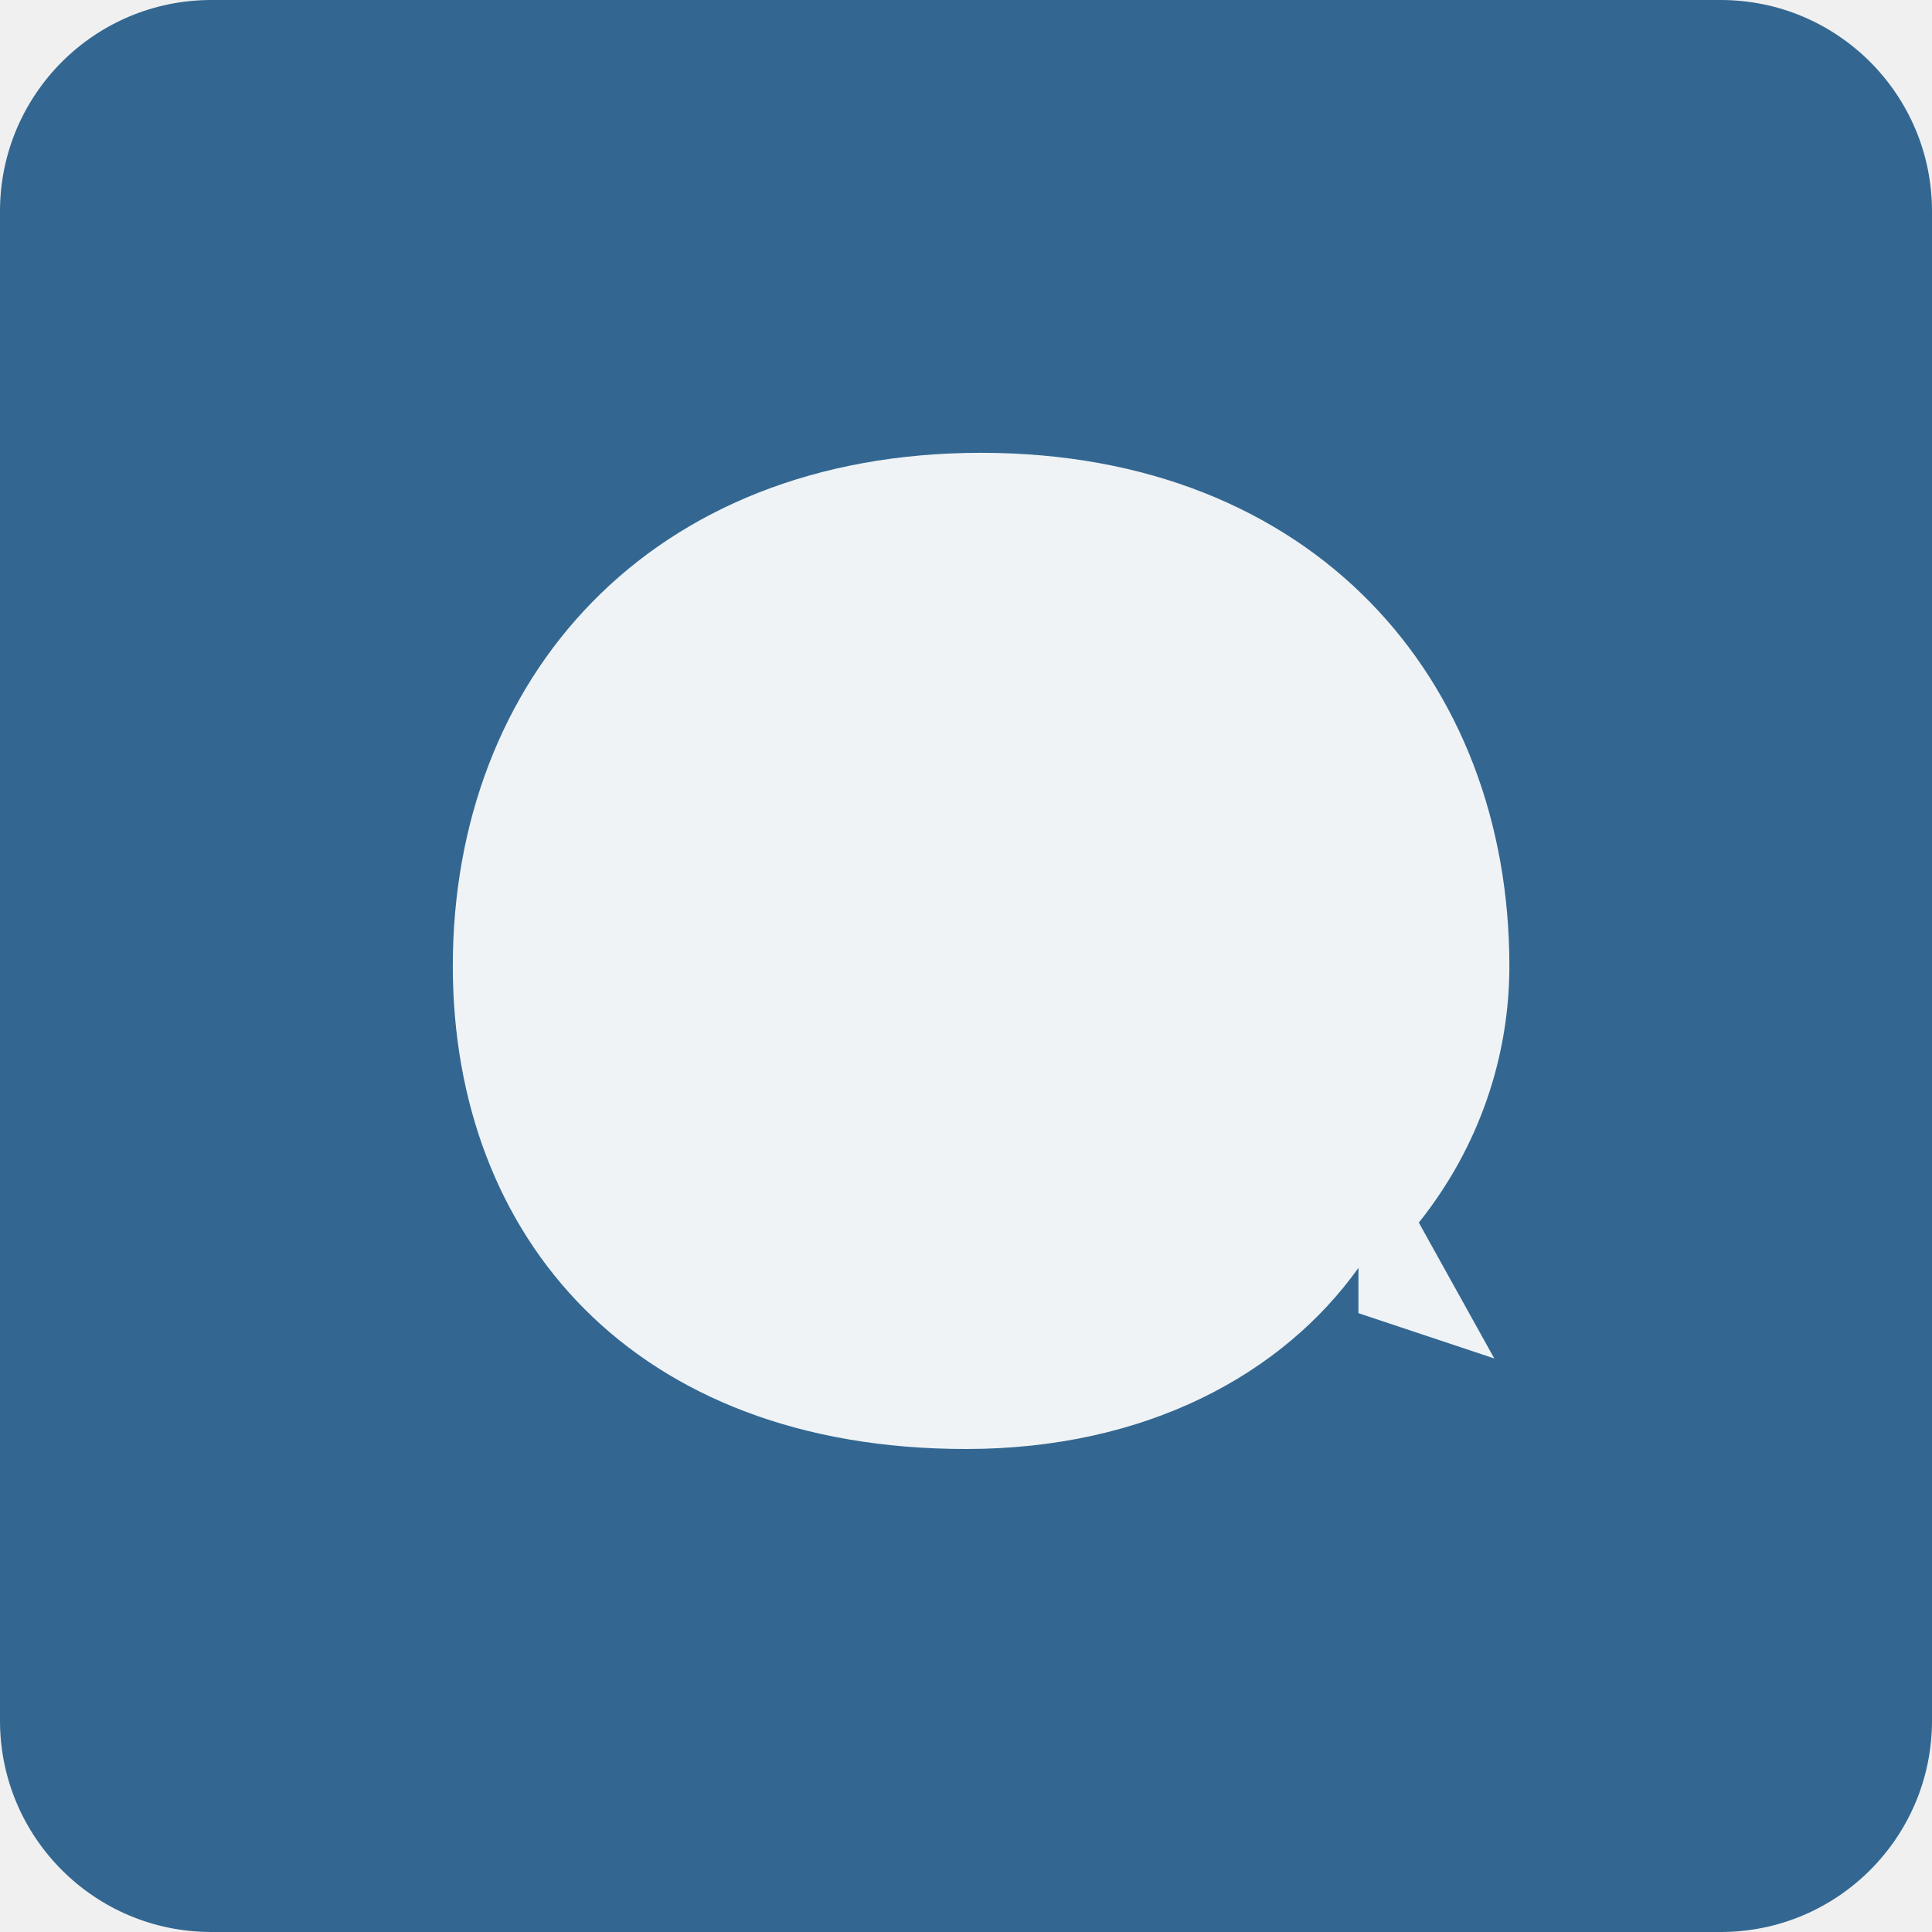
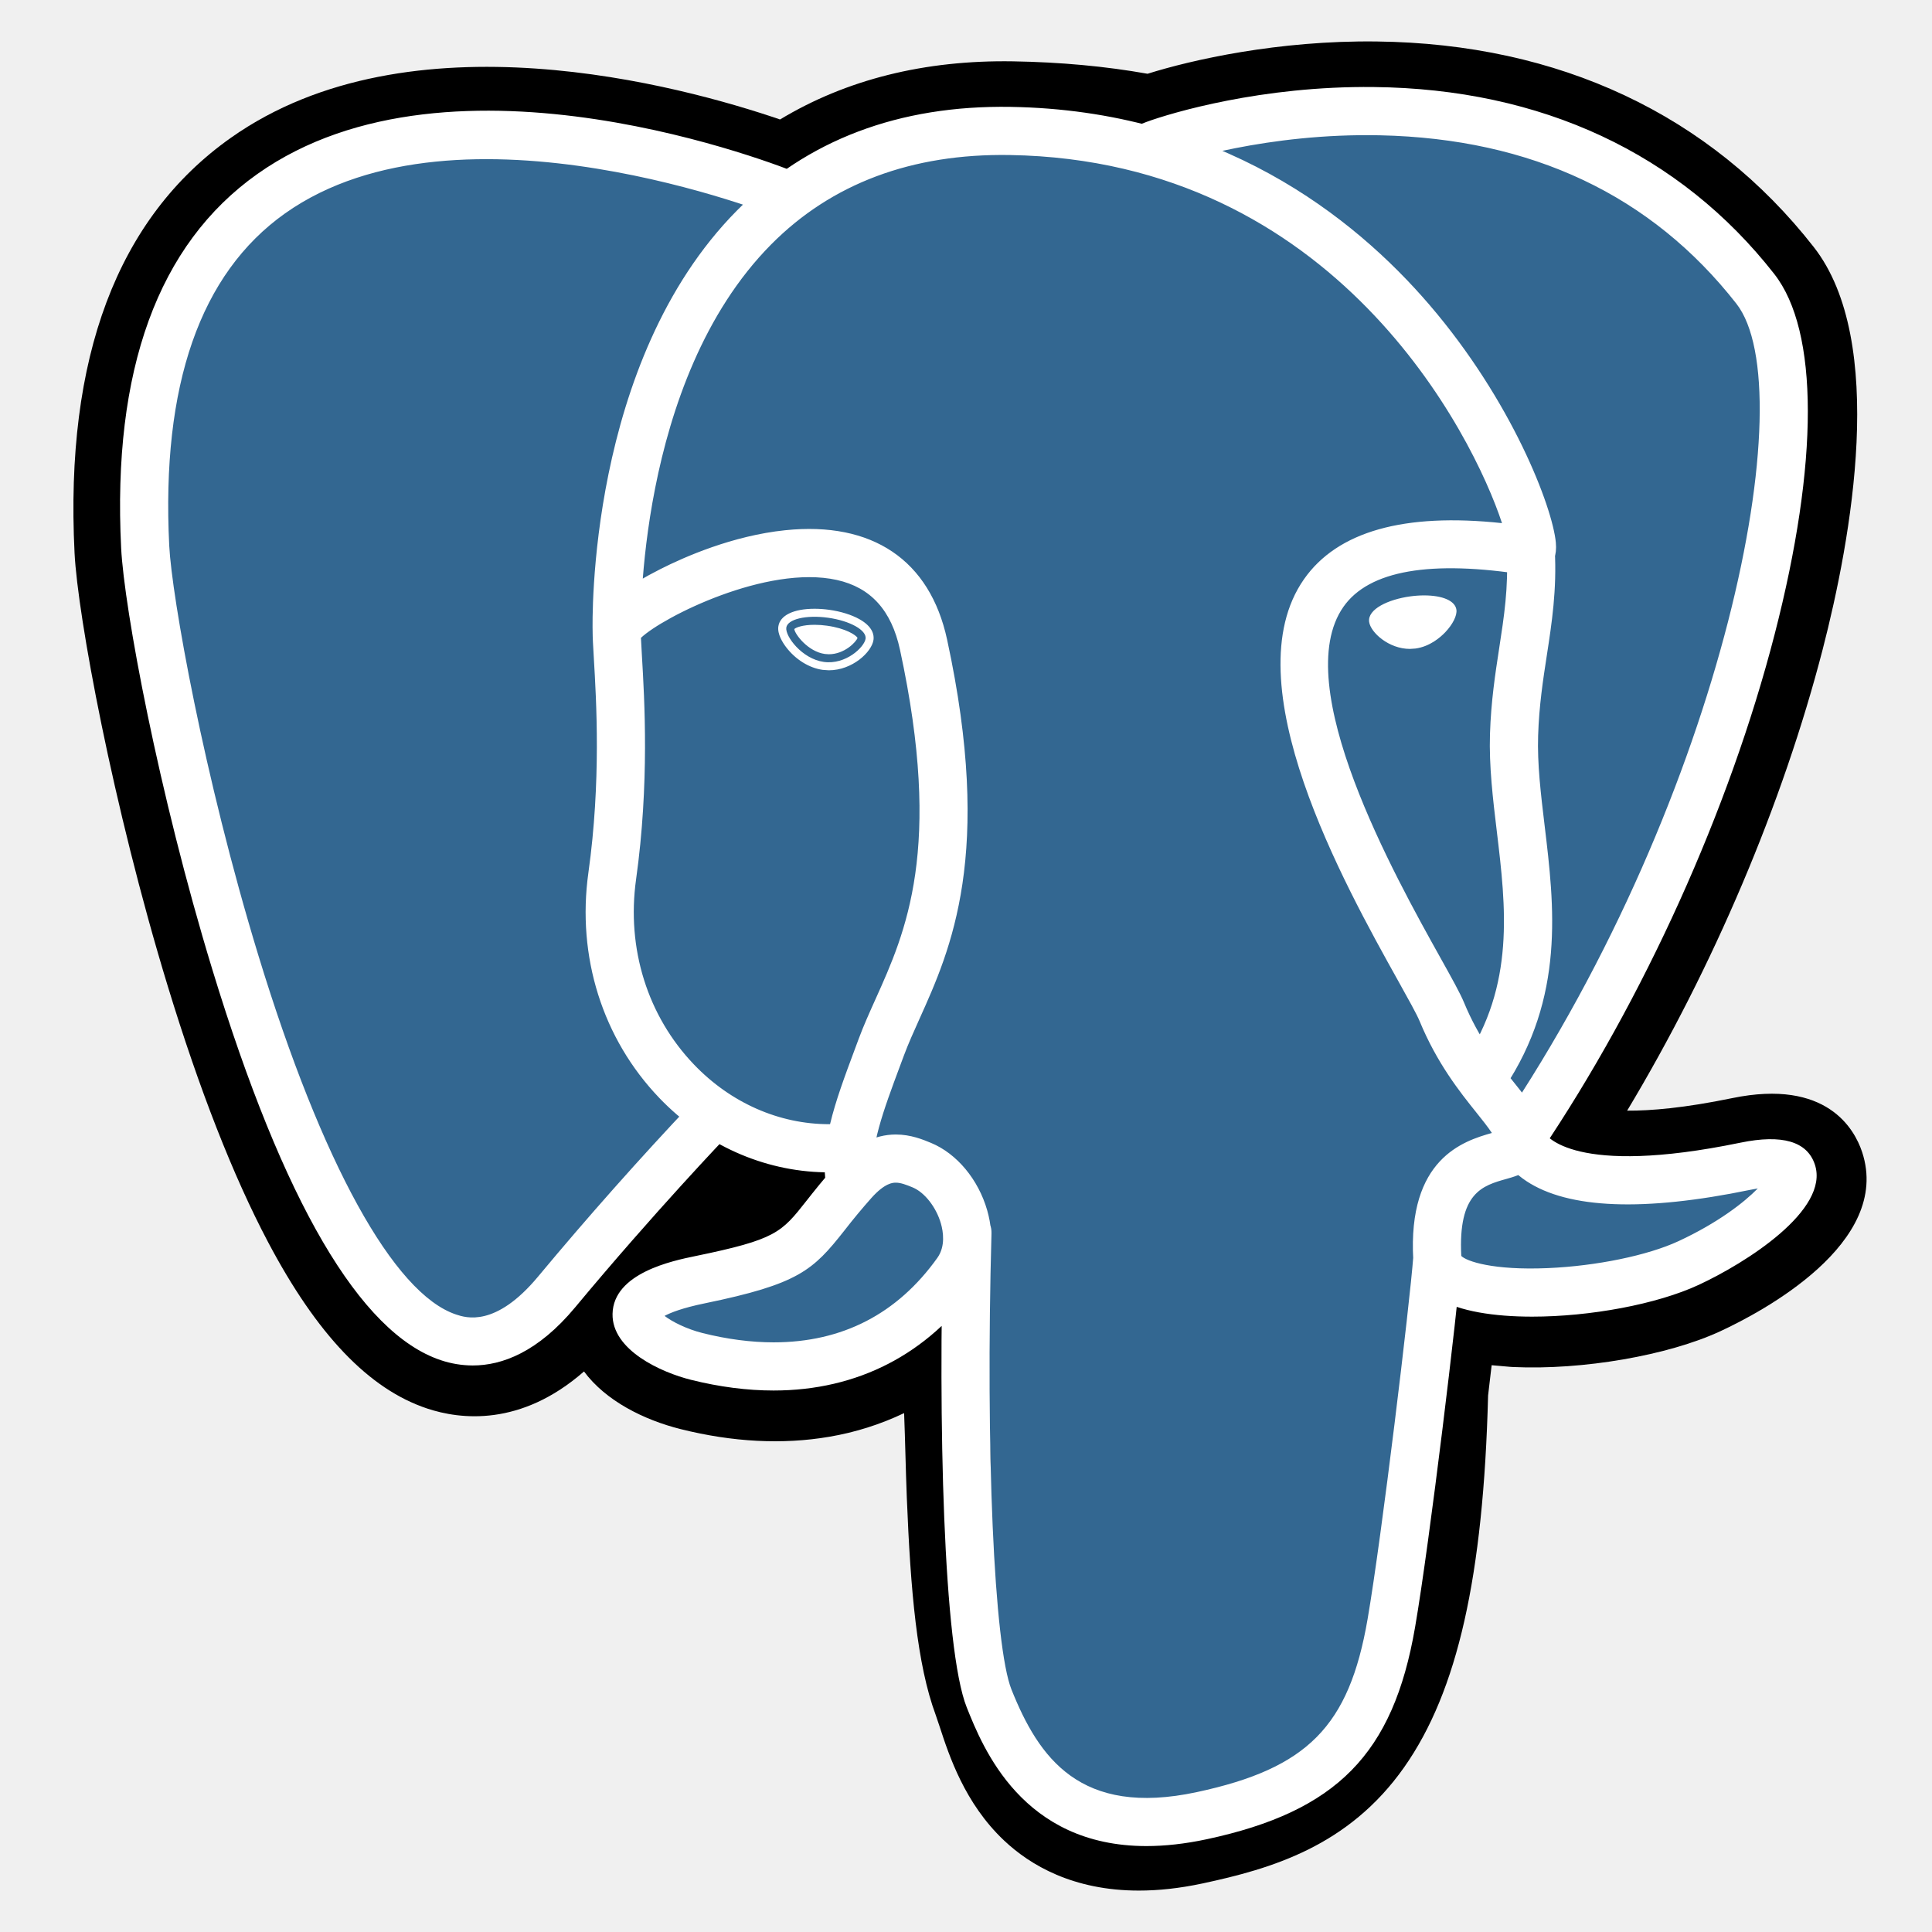
- <svg xmlns="http://www.w3.org/2000/svg" viewBox="0 0 256 256">
-   <rect width="256" height="256" rx="28" fill="#336791" />
-   <path d="M180 168c-10 14-28 24-52 24-44 0-68-28-68-64 0-38 26-68 70-68 44 0 70 30 70 68 0 12-4 24-12 34l10 18-18-6z" fill="#fff" opacity=".92" />
+ <svg xmlns="http://www.w3.org/2000/svg" viewBox="0 0 128 128">
+   <path d="M93.809 92.112c.785-6.533.55-7.492 5.416-6.433l1.235.108c3.742.17 8.637-.602 11.513-1.938 6.191-2.873 9.861-7.668 3.758-6.409-13.924 2.873-14.881-1.842-14.881-1.842 14.703-21.815 20.849-49.508 15.543-56.287-14.47-18.489-39.517-9.746-39.936-9.52l-.134.025c-2.751-.571-5.83-.912-9.289-.968-6.301-.104-11.082 1.652-14.709 4.402 0 0-44.683-18.409-42.604 23.151.442 8.841 12.672 66.898 27.26 49.362 5.332-6.412 10.484-11.834 10.484-11.834 2.558 1.699 5.622 2.567 8.834 2.255l.249-.212c-.078.796-.044 1.575.099 2.497-3.757 4.199-2.653 4.936-10.166 6.482-7.602 1.566-3.136 4.355-.221 5.084 3.535.884 11.712 2.136 17.238-5.598l-.22.882c1.474 1.18 1.375 8.477 1.583 13.69.209 5.214.558 10.079 1.621 12.948 1.063 2.868 2.317 10.256 12.191 8.14 8.252-1.764 14.561-4.309 15.136-27.985" />
+   <path d="M75.458 125.256c-4.367 0-7.211-1.689-8.938-3.32-2.607-2.46-3.641-5.629-4.259-7.522l-.267-.79c-1.244-3.358-1.666-8.193-1.916-14.419-.038-.935-.064-1.898-.093-2.919-.021-.747-.047-1.684-.085-2.664a18.8 18.8 0 01-4.962 1.568c-3.079.526-6.389.356-9.84-.507-2.435-.609-4.965-1.871-6.407-3.82-4.203 3.681-8.212 3.182-10.396 2.453-3.853-1.285-7.301-4.896-10.542-11.037-2.309-4.375-4.542-10.075-6.638-16.943-3.65-11.96-5.969-24.557-6.175-28.693C4.292 23.698 7.777 14.44 15.296 9.129 27.157.751 45.128 5.678 51.68 7.915c4.402-2.653 9.581-3.944 15.433-3.851 3.143.051 6.136.327 8.916.823 2.9-.912 8.628-2.221 15.185-2.139 12.081.144 22.092 4.852 28.949 13.615 4.894 6.252 2.474 19.381.597 26.651-2.642 10.226-7.271 21.102-12.957 30.57 1.544.011 3.781-.174 6.961-.831 6.274-1.295 8.109 2.069 8.607 3.575 1.995 6.042-6.677 10.608-9.382 11.864-3.466 1.609-9.117 2.589-13.745 2.377l-.202-.013-1.216-.107-.12 1.014-.116.991c-.311 11.999-2.025 19.598-5.552 24.619-3.697 5.264-8.835 6.739-13.361 7.709-1.544.33-2.947.474-4.219.474zm-9.19-43.671c2.819 2.256 3.066 6.501 3.287 14.434.028.99.054 1.927.089 2.802.106 2.65.355 8.855 1.327 11.477.137.371.26.747.39 1.146 1.083 3.316 1.626 4.979 6.309 3.978 3.931-.843 5.952-1.599 7.534-3.851 2.299-3.274 3.585-9.86 3.821-19.575l4.783.116-4.75-.57.14-1.186c.455-3.91.783-6.734 3.396-8.602 2.097-1.498 4.486-1.353 6.389-1.01-2.091-1.58-2.669-3.433-2.823-4.193l-.399-1.965 1.121-1.663c6.457-9.58 11.781-21.354 14.609-32.304 2.906-11.251 2.02-17.226 1.134-18.356-11.729-14.987-32.068-8.799-34.192-8.097l-.359.194-1.8.335-.922-.191c-2.542-.528-5.366-.82-8.393-.869-4.756-.08-8.593 1.044-11.739 3.431l-2.183 1.655-2.533-1.043c-5.412-2.213-21.308-6.662-29.696-.721-4.656 3.298-6.777 9.76-6.305 19.207.156 3.119 2.275 14.926 5.771 26.377 4.831 15.825 9.221 21.082 11.054 21.693.32.108 1.15-.537 1.976-1.529a270.708 270.708 0 0110.694-12.07l2.77-2.915 3.349 2.225c1.35.897 2.839 1.406 4.368 1.502l7.987-6.812-1.157 11.808c-.026.265-.039.626.065 1.296l.348 2.238-1.51 1.688-.174.196 4.388 2.025 1.836-2.301z" />
+   <path fill="#336791" d="M115.731 77.44c-13.925 2.873-14.882-1.842-14.882-1.842 14.703-21.816 20.849-49.51 15.545-56.287C101.924.823 76.875 9.566 76.457 9.793l-.135.024c-2.751-.571-5.83-.911-9.291-.967-6.301-.103-11.08 1.652-14.707 4.402 0 0-44.684-18.408-42.606 23.151.442 8.842 12.672 66.899 27.26 49.363 5.332-6.412 10.483-11.834 10.483-11.834 2.559 1.699 5.622 2.567 8.833 2.255l.25-.212c-.078.796-.042 1.575.1 2.497-3.758 4.199-2.654 4.936-10.167 6.482-7.602 1.566-3.136 4.355-.22 5.084 3.534.884 11.712 2.136 17.237-5.598l-.221.882c1.473 1.18 2.507 7.672 2.334 13.557-.174 5.885-.29 9.926.871 13.082 1.16 3.156 2.316 10.256 12.192 8.14 8.252-1.768 12.528-6.351 13.124-13.995.422-5.435 1.377-4.631 1.438-9.49l.767-2.3c.884-7.367.14-9.743 5.225-8.638l1.235.108c3.742.17 8.639-.602 11.514-1.938 6.19-2.871 9.861-7.667 3.758-6.408z" />
+   <path fill="#fff" d="M75.957 122.307c-8.232 0-10.84-6.519-11.907-9.185-1.562-3.907-1.899-19.069-1.551-31.503a1.59 1.59 0 011.64-1.55 1.594 1.594 0 011.55 1.639c-.401 14.341.168 27.337 1.324 30.229 1.804 4.509 4.54 8.453 12.275 6.796 7.343-1.575 10.093-4.359 11.318-11.46.94-5.449 2.799-20.951 3.028-24.01a1.593 1.593 0 011.71-1.472 1.597 1.597 0 011.472 1.71c-.239 3.185-2.089 18.657-3.065 24.315-1.446 8.387-5.185 12.191-13.794 14.037-1.463.313-2.792.453-4 .454zM31.321 90.466a6.71 6.71 0 01-2.116-.35c-5.347-1.784-10.44-10.492-15.138-25.885-3.576-11.717-5.842-23.947-6.041-27.922-.589-11.784 2.445-20.121 9.02-24.778 13.007-9.216 34.888-.44 35.813-.062a1.596 1.596 0 01-1.207 2.955c-.211-.086-21.193-8.492-32.768-.285-5.622 3.986-8.203 11.392-7.672 22.011.167 3.349 2.284 15.285 5.906 27.149 4.194 13.742 8.967 22.413 13.096 23.79.648.216 2.62.873 5.439-2.517A245.272 245.272 0 0145.88 73.046a1.596 1.596 0 012.304 2.208c-.048.05-4.847 5.067-10.077 11.359-2.477 2.979-4.851 3.853-6.786 3.853zm69.429-13.445a1.596 1.596 0 01-1.322-2.487c14.863-22.055 20.08-48.704 15.612-54.414-5.624-7.186-13.565-10.939-23.604-11.156-7.433-.16-13.341 1.738-14.307 2.069l-.243.099c-.971.305-1.716-.227-1.997-.849a1.6 1.6 0 01.631-2.025c.046-.027.192-.089.429-.176l-.021.006.021-.007c1.641-.601 7.639-2.4 15.068-2.315 11.108.118 20.284 4.401 26.534 12.388 2.957 3.779 2.964 12.485.019 23.887-3.002 11.625-8.651 24.118-15.497 34.277-.306.457-.81.703-1.323.703zm.76 10.21c-2.538 0-4.813-.358-6.175-1.174-1.4-.839-1.667-1.979-1.702-2.584-.382-6.71 3.32-7.878 5.208-8.411-.263-.398-.637-.866-1.024-1.349-1.101-1.376-2.609-3.26-3.771-6.078-.182-.44-.752-1.463-1.412-2.648-3.579-6.418-11.026-19.773-6.242-26.612 2.214-3.165 6.623-4.411 13.119-3.716C97.6 28.837 88.5 10.625 66.907 10.271c-6.494-.108-11.82 1.889-15.822 5.93-8.96 9.049-8.636 25.422-8.631 25.586a1.595 1.595 0 11-3.19.084c-.02-.727-.354-17.909 9.554-27.916C53.455 9.272 59.559 6.96 66.96 7.081c13.814.227 22.706 7.25 27.732 13.101 5.479 6.377 8.165 13.411 8.386 15.759.165 1.746-1.088 2.095-1.341 2.147l-.576.013c-6.375-1.021-10.465-.312-12.156 2.104-3.639 5.201 3.406 17.834 6.414 23.229.768 1.376 1.322 2.371 1.576 2.985.988 2.396 2.277 4.006 3.312 5.3.911 1.138 1.7 2.125 1.982 3.283.131.23 1.99 2.98 13.021.703 2.765-.57 4.423-.083 4.93 1.45.997 3.015-4.597 6.532-7.694 7.97-2.775 1.29-7.204 2.106-11.036 2.106zm-4.696-4.021c.35.353 2.101.962 5.727.806 3.224-.138 6.624-.839 8.664-1.786 2.609-1.212 4.351-2.567 5.253-3.492l-.5.092c-7.053 1.456-12.042 1.262-14.828-.577a6.162 6.162 0 01-.54-.401c-.302.119-.581.197-.78.253-1.58.443-3.214.902-2.996 5.105zm-45.562 8.915c-1.752 0-3.596-.239-5.479-.71-1.951-.488-5.24-1.957-5.19-4.37.057-2.707 3.994-3.519 5.476-3.824 5.354-1.103 5.703-1.545 7.376-3.67.488-.619 1.095-1.39 1.923-2.314 1.229-1.376 2.572-2.073 3.992-2.073.989 0 1.8.335 2.336.558 1.708.708 3.133 2.42 3.719 4.467.529 1.847.276 3.625-.71 5.006-3.237 4.533-7.886 6.93-13.443 6.93zm-7.222-4.943c.481.372 1.445.869 2.518 1.137 1.631.408 3.213.615 4.705.615 4.546 0 8.196-1.882 10.847-5.594.553-.774.387-1.757.239-2.274-.31-1.083-1.08-2.068-1.873-2.397-.43-.178-.787-.314-1.115-.314-.176 0-.712 0-1.614 1.009a41.146 41.146 0 00-1.794 2.162c-2.084 2.646-3.039 3.544-9.239 4.821-1.513.31-2.289.626-2.674.835zm12.269-7.36a1.596 1.596 0 01-1.575-1.354 8.218 8.218 0 01-.08-.799c-4.064-.076-7.985-1.82-10.962-4.926-3.764-3.927-5.477-9.368-4.699-14.927.845-6.037.529-11.366.359-14.229-.047-.796-.081-1.371-.079-1.769.003-.505.013-1.844 4.489-4.113 1.592-.807 4.784-2.215 8.271-2.576 5.777-.597 9.585 1.976 10.725 7.246 3.077 14.228.244 20.521-1.825 25.117-.385.856-.749 1.664-1.04 2.447l-.257.69c-1.093 2.931-2.038 5.463-1.748 7.354a1.595 1.595 0 01-1.335 1.819l-.244.02zM42.464 42.26l.062 1.139c.176 2.974.504 8.508-.384 14.86-.641 4.585.759 9.06 3.843 12.276 2.437 2.542 5.644 3.945 8.94 3.945h.068c.369-1.555.982-3.197 1.642-4.966l.255-.686c.329-.884.714-1.74 1.122-2.646 1.991-4.424 4.47-9.931 1.615-23.132-.565-2.615-1.936-4.128-4.189-4.627-4.628-1.022-11.525 2.459-12.974 3.837zm9.63-.677c-.08.564 1.033 2.07 2.485 2.271 1.449.203 2.689-.975 2.768-1.539.079-.564-1.033-1.186-2.485-1.388-1.451-.202-2.691.092-2.768.656zm2.818 2.826l-.407-.028c-.9-.125-1.81-.692-2.433-1.518-.219-.29-.576-.852-.505-1.354.101-.736.999-1.177 2.4-1.177.313 0 .639.023.967.069.766.106 1.477.327 2.002.62.91.508.977 1.075.936 1.368-.112.813-1.405 2.02-2.96 2.02zm-2.289-2.732c.045.348.907 1.496 2.029 1.651l.261.018c1.036 0 1.81-.815 1.901-1.082-.096-.182-.762-.634-2.025-.81a5.823 5.823 0 00-.821-.059c-.812 0-1.243.183-1.345.282zm43.605-1.245c.079.564-1.033 2.07-2.484 2.272-1.45.202-2.691-.975-2.771-1.539-.076-.564 1.036-1.187 2.486-1.388 1.45-.203 2.689.092 2.769.655zm-2.819 2.56c-1.396 0-2.601-1.086-2.7-1.791-.115-.846 1.278-1.489 2.712-1.688.316-.044.629-.066.93-.066 1.238 0 2.058.363 2.14.949.053.379-.238.964-.739 1.492-.331.347-1.026.948-1.973 1.079l-.37.025zm.943-3.013c-.276 0-.564.021-.856.061-1.441.201-2.301.779-2.259 1.089.048.341.968 1.332 2.173 1.332l.297-.021c.787-.109 1.378-.623 1.66-.919.443-.465.619-.903.598-1.052-.028-.198-.56-.49-1.613-.49zm3.965 32.843a1.594 1.594 0 01-1.324-2.483c3.398-5.075 2.776-10.25 2.175-15.255-.257-2.132-.521-4.337-.453-6.453.07-2.177.347-3.973.614-5.71.317-2.058.617-4.002.493-6.31a1.595 1.595 0 113.186-.172c.142 2.638-.197 4.838-.525 6.967-.253 1.643-.515 3.342-.578 5.327-.061 1.874.178 3.864.431 5.97.64 5.322 1.365 11.354-2.691 17.411a1.596 1.596 0 01-1.328.708z" />
</svg>
